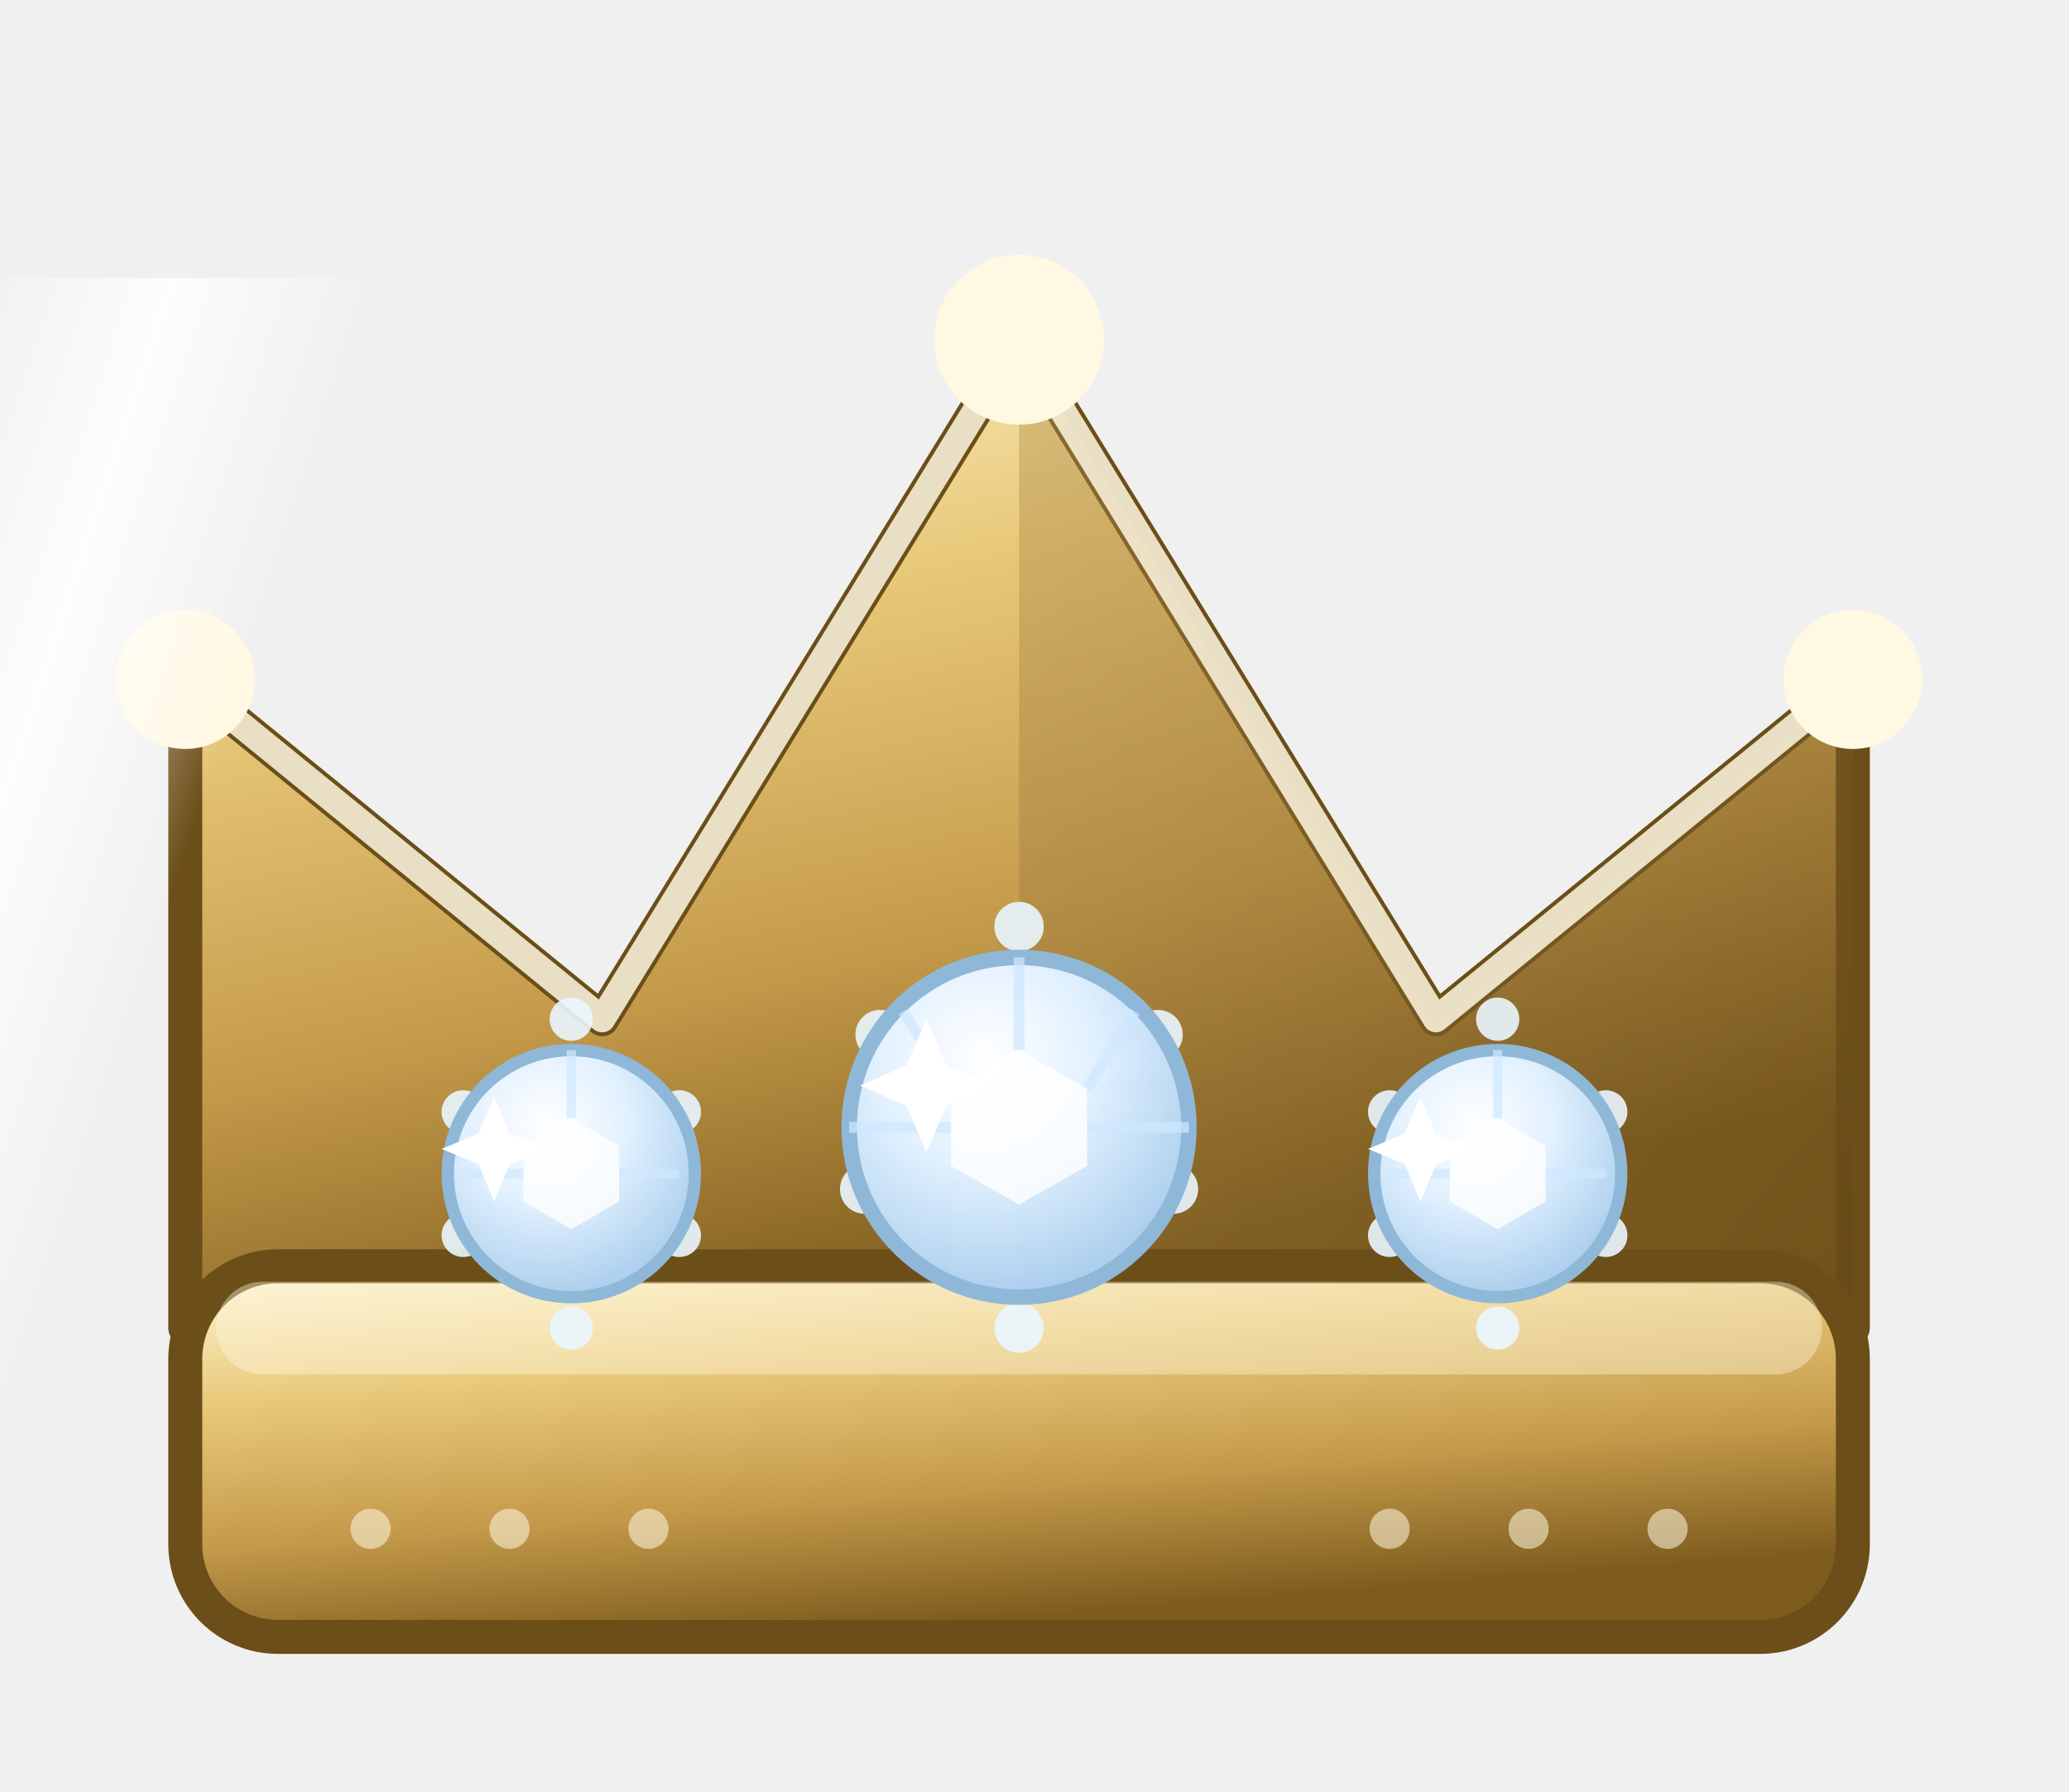
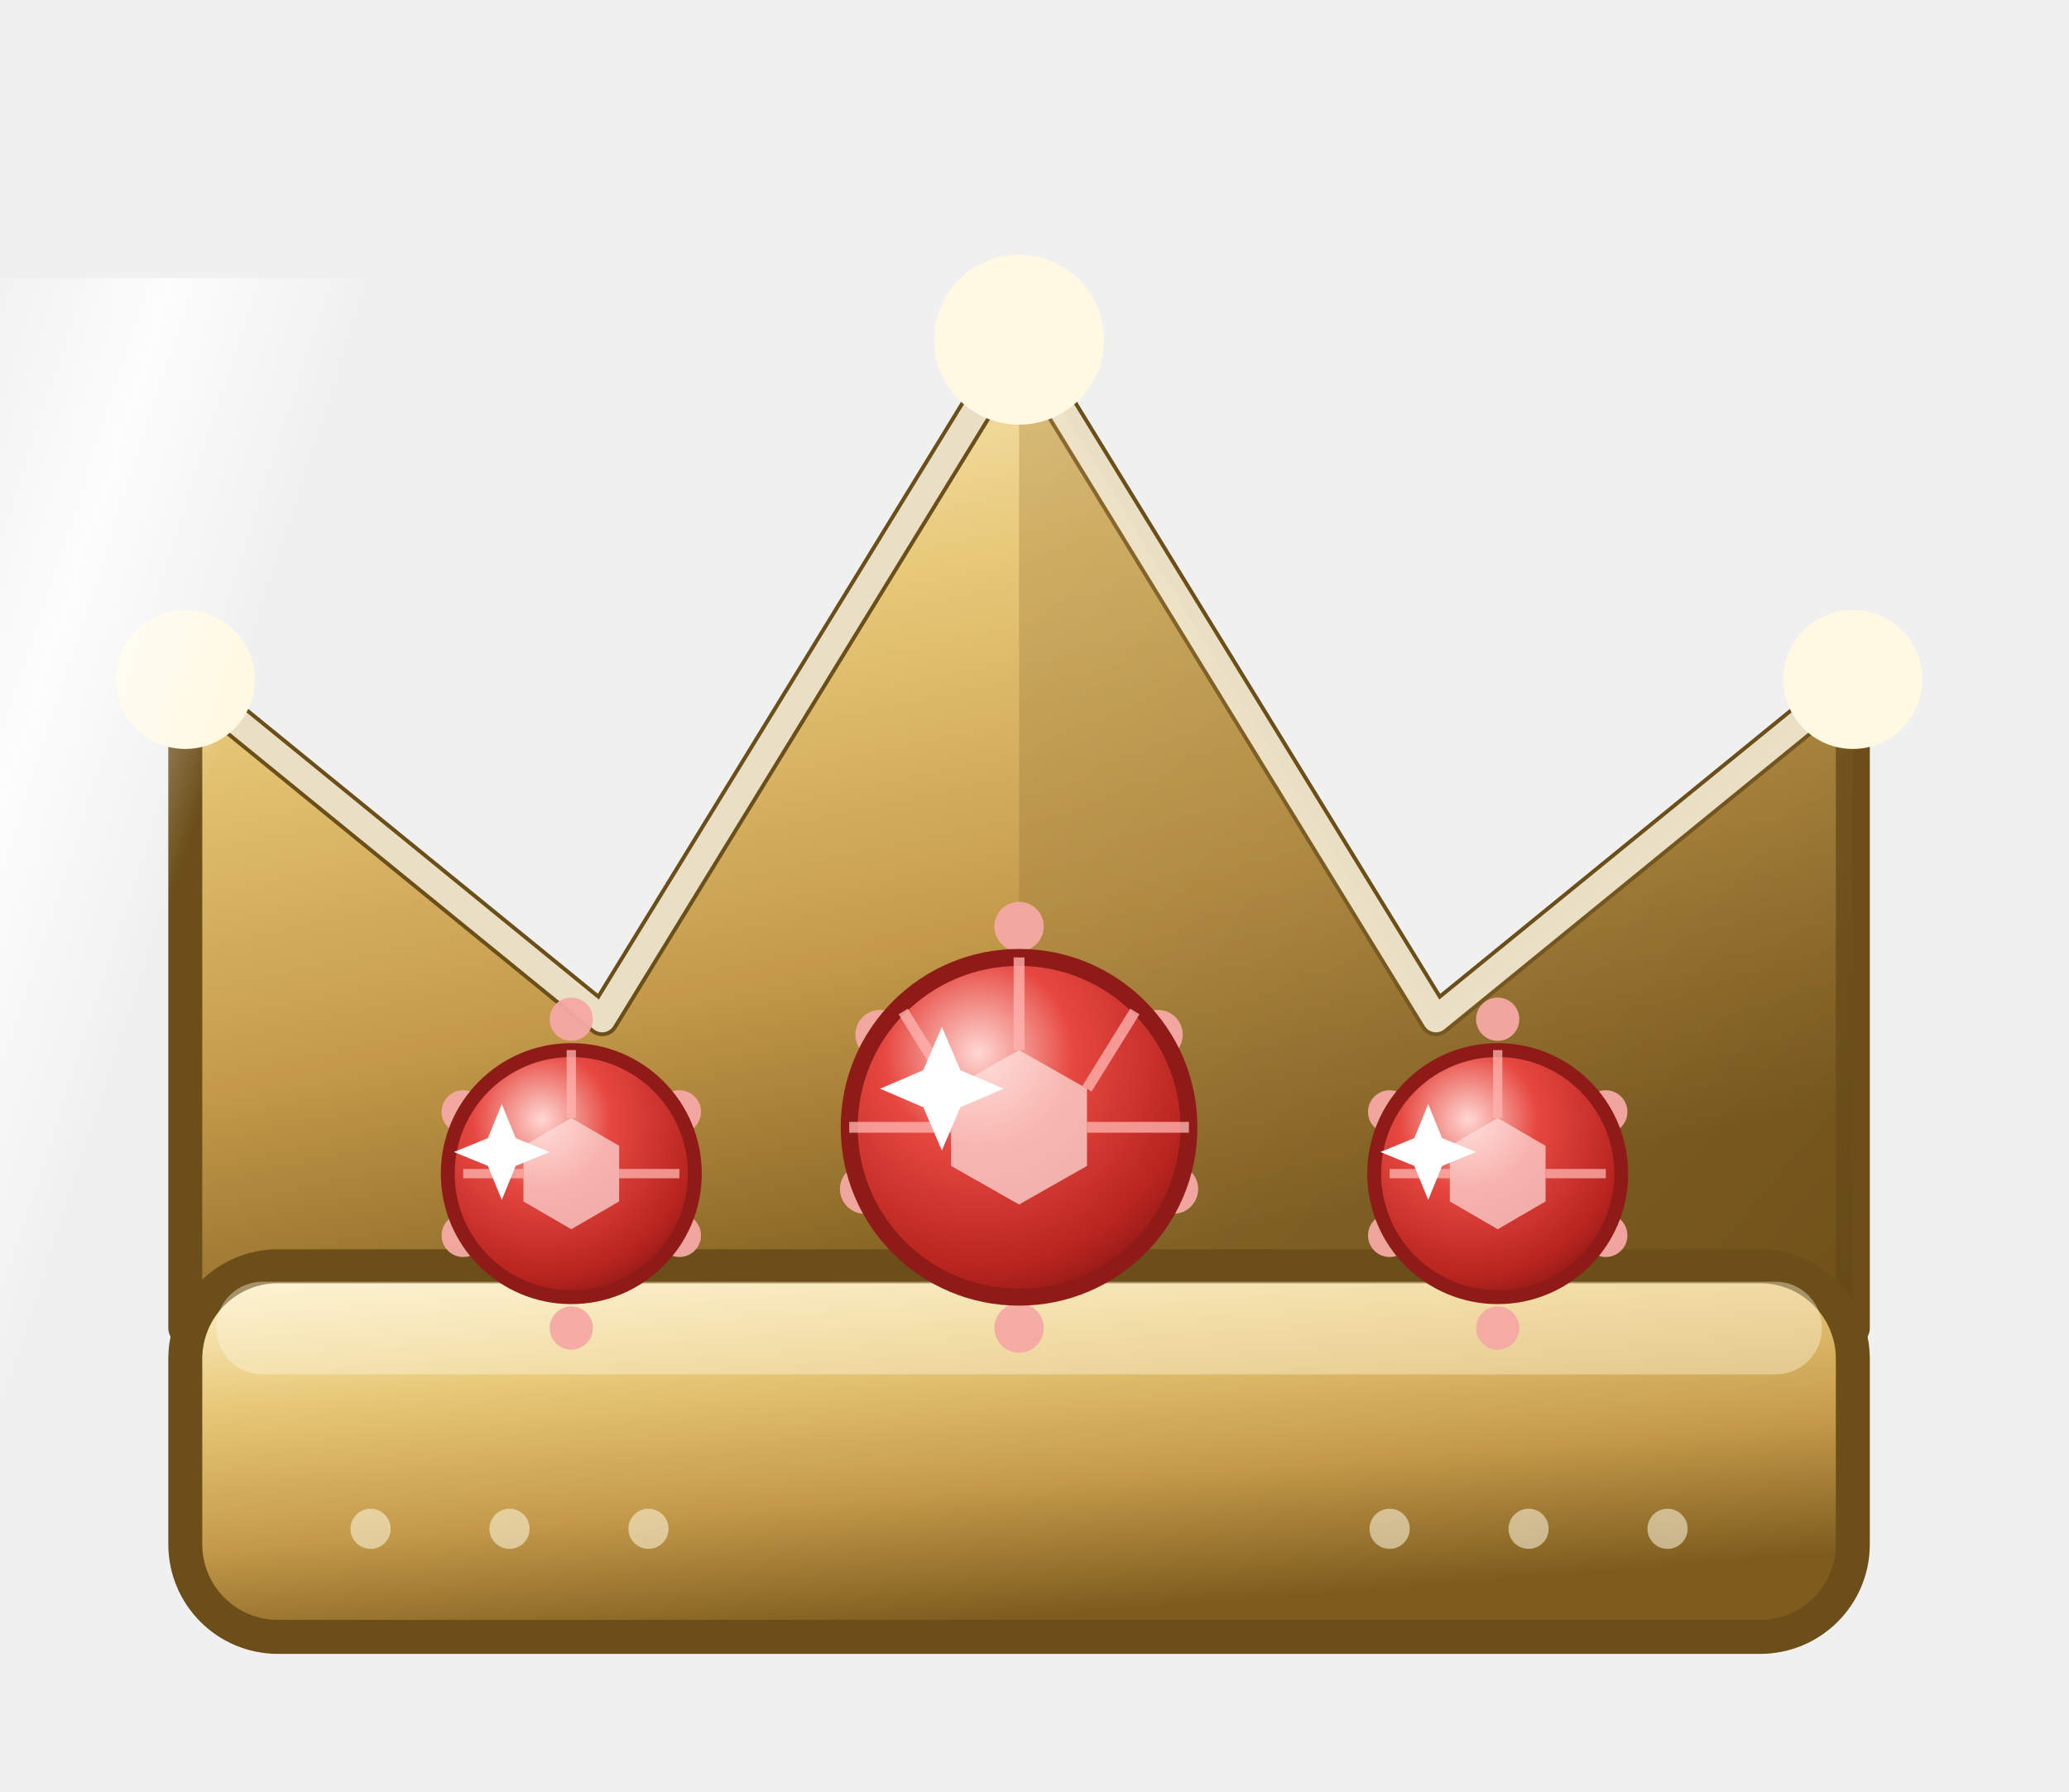
- <svg xmlns="http://www.w3.org/2000/svg" width="134" height="116" viewBox="0 0 134 116" role="img" aria-label="Founding member crown, three pavé diamonds">
+ <svg xmlns="http://www.w3.org/2000/svg" width="134" height="116" viewBox="0 0 134 116" role="img" aria-label="Founding member crown, three red pavé diamonds">
  <defs>
    <linearGradient id="goldA" x1="0" y1="0" x2=".35" y2="1">
      <stop offset="0" stop-color="#FFF6D6" />
      <stop offset=".34" stop-color="#E8C979" />
      <stop offset=".68" stop-color="#C49A4A" />
      <stop offset="1" stop-color="#7E5C1E" />
    </linearGradient>
    <linearGradient id="goldShadow" x1="0" y1="0" x2="1" y2="1">
      <stop offset="0" stop-color="#B8934E" />
      <stop offset="1" stop-color="#5F4415" />
    </linearGradient>
-     <radialGradient id="dia" cx="40%" cy="30%" r="80%">
-       <stop offset="0" stop-color="#ffffff" />
-       <stop offset=".4" stop-color="#e2f1ff" />
-       <stop offset="1" stop-color="#9dc6e8" />
+     <radialGradient id="dia" cx="38%" cy="28%" r="82%">
+       <stop offset="0" stop-color="#FFD7D3" />
+       <stop offset=".34" stop-color="#E64840" />
+       <stop offset=".78" stop-color="#B8241F" />
+       <stop offset="1" stop-color="#7E1512" />
    </radialGradient>
    <linearGradient id="shine" x1="0" y1="0" x2="1" y2="0">
      <stop offset="0" stop-color="#fff" stop-opacity="0" />
      <stop offset=".5" stop-color="#fff" stop-opacity=".85" />
      <stop offset="1" stop-color="#fff" stop-opacity="0" />
    </linearGradient>
    <style>
-       .tw{transform-box:fill-box;transform-origin:center;animation:tw 2.2s ease-in-out infinite}
-       .tw.b{animation-delay:.7s}.tw.c{animation-delay:1.4s}
-       @keyframes tw{0%,100%{opacity:.4;transform:scale(.75)}50%{opacity:1;transform:scale(1.15)}}
-       .glint{animation:glint 3.6s ease-in-out infinite}
-       @keyframes glint{0%,72%,100%{opacity:0}84%{opacity:.7}}
+       .tw{transform-box:fill-box;transform-origin:center;animation:tw 2s ease-in-out infinite}
+       .tw.b{animation-delay:.66s}.tw.c{animation-delay:1.32s}
+       @keyframes tw{0%,100%{opacity:.35;transform:scale(.7)}50%{opacity:1;transform:scale(1.2)}}
+       .glint{animation:glint 3.4s ease-in-out infinite}
+       @keyframes glint{0%,72%,100%{opacity:0}84%{opacity:.75}}
    </style>
  </defs>
  <path d="M12 86 L12 44 L39 66 L66 22 L93 66 L120 44 L120 86 Z" fill="url(#goldA)" stroke="#6b4e18" stroke-width="2.2" stroke-linejoin="round" />
  <path d="M66 22 L93 66 L120 44 L120 86 L66 86 Z" fill="url(#goldShadow)" opacity=".42" />
  <path d="M12 44 L39 66 L66 22 L93 66 L120 44" fill="none" stroke="#FFF8E2" stroke-width="1.7" stroke-linejoin="round" opacity=".85" />
  <rect x="12" y="82" width="108" height="24" rx="6" fill="url(#goldA)" stroke="#6b4e18" stroke-width="2.2" />
  <rect x="14" y="83" width="104" height="6" rx="3" fill="#FFF8E2" opacity=".4" />
  <g fill="#FFF8E2" opacity=".55">
    <circle cx="24" cy="99" r="1.3" />
    <circle cx="33" cy="99" r="1.3" />
    <circle cx="42" cy="99" r="1.3" />
    <circle cx="90" cy="99" r="1.3" />
    <circle cx="99" cy="99" r="1.3" />
    <circle cx="108" cy="99" r="1.3" />
  </g>
  <g>
-     <g fill="#eaf6ff" opacity=".9">
+     <g fill="#F4A9A4" opacity=".95">
      <circle cx="37" cy="66" r="1.4" />
      <circle cx="30" cy="72" r="1.4" />
      <circle cx="44" cy="72" r="1.4" />
      <circle cx="30" cy="80" r="1.4" />
      <circle cx="44" cy="80" r="1.4" />
      <circle cx="37" cy="86" r="1.4" />
    </g>
-     <circle cx="37" cy="76" r="8" fill="url(#dia)" stroke="#8fb8d8" stroke-width=".8" />
-     <polygon points="37,72.4 40.1,74.2 40.1,77.8 37,79.6 33.9,77.8 33.9,74.2" fill="#fff" opacity=".8" />
-     <g stroke="#cfe8ff" stroke-width=".6" opacity=".7">
+     <circle cx="37" cy="76" r="8" fill="url(#dia)" stroke="#8E1B18" stroke-width=".9" />
+     <polygon points="37,72.4 40.1,74.2 40.1,77.8 37,79.6 33.9,77.8 33.9,74.2" fill="#FFE0DD" opacity=".7" />
+     <g stroke="#FFB4AF" stroke-width=".6" opacity=".75">
      <line x1="37" y1="68" x2="37" y2="72.4" />
      <line x1="44" y1="76" x2="40.1" y2="76" />
      <line x1="30" y1="76" x2="33.9" y2="76" />
    </g>
-     <path class="tw" d="M32 71 l1 2.4 2.4 1 -2.4 1 -1 2.4 -1-2.4 -2.4-1 2.4-1z" fill="#fff" />
+     <path class="tw" d="M32.5 71.5 l.9 2.2 2.2.9 -2.2.9 -.9 2.2 -.9-2.2 -2.2-.9 2.2-.9z" fill="#fff" />
  </g>
  <g>
-     <g fill="#eaf6ff" opacity=".9">
+     <g fill="#F4A9A4" opacity=".95">
      <circle cx="66" cy="60" r="1.6" />
      <circle cx="57" cy="67" r="1.6" />
      <circle cx="75" cy="67" r="1.6" />
      <circle cx="56" cy="77" r="1.6" />
      <circle cx="76" cy="77" r="1.6" />
      <circle cx="66" cy="86" r="1.6" />
    </g>
-     <circle cx="66" cy="73" r="11" fill="url(#dia)" stroke="#8fb8d8" stroke-width="1" />
-     <polygon points="66,68 70.4,70.5 70.4,75.5 66,78 61.6,75.5 61.6,70.5" fill="#fff" opacity=".82" />
-     <g stroke="#cfe8ff" stroke-width=".7" opacity=".72">
+     <circle cx="66" cy="73" r="11" fill="url(#dia)" stroke="#8E1B18" stroke-width="1.1" />
+     <polygon points="66,68 70.4,70.5 70.4,75.5 66,78 61.6,75.5 61.6,70.5" fill="#FFE0DD" opacity=".72" />
+     <g stroke="#FFB4AF" stroke-width=".7" opacity=".78">
      <line x1="66" y1="62" x2="66" y2="68" />
      <line x1="77" y1="73" x2="70.4" y2="73" />
      <line x1="55" y1="73" x2="61.6" y2="73" />
      <line x1="58.5" y1="65.5" x2="61.6" y2="70.5" />
      <line x1="73.5" y1="65.5" x2="70.4" y2="70.5" />
    </g>
-     <path class="tw b" d="M60 66 l1.3 3 3 1.3 -3 1.3 -1.3 3 -1.3-3 -3-1.3 3-1.3z" fill="#fff" />
+     <path class="tw b" d="M61 66.5 l1.2 2.8 2.8 1.2 -2.8 1.2 -1.2 2.8 -1.2-2.8 -2.8-1.2 2.8-1.2z" fill="#fff" />
  </g>
  <g>
-     <g fill="#eaf6ff" opacity=".9">
+     <g fill="#F4A9A4" opacity=".95">
      <circle cx="97" cy="66" r="1.4" />
      <circle cx="90" cy="72" r="1.4" />
      <circle cx="104" cy="72" r="1.4" />
      <circle cx="90" cy="80" r="1.4" />
      <circle cx="104" cy="80" r="1.4" />
      <circle cx="97" cy="86" r="1.4" />
    </g>
-     <circle cx="97" cy="76" r="8" fill="url(#dia)" stroke="#8fb8d8" stroke-width=".8" />
-     <polygon points="97,72.4 100.1,74.2 100.1,77.8 97,79.6 93.9,77.8 93.9,74.2" fill="#fff" opacity=".8" />
-     <g stroke="#cfe8ff" stroke-width=".6" opacity=".7">
+     <circle cx="97" cy="76" r="8" fill="url(#dia)" stroke="#8E1B18" stroke-width=".9" />
+     <polygon points="97,72.4 100.1,74.2 100.1,77.8 97,79.6 93.9,77.8 93.9,74.2" fill="#FFE0DD" opacity=".7" />
+     <g stroke="#FFB4AF" stroke-width=".6" opacity=".75">
      <line x1="97" y1="68" x2="97" y2="72.4" />
      <line x1="104" y1="76" x2="100.1" y2="76" />
      <line x1="90" y1="76" x2="93.9" y2="76" />
    </g>
-     <path class="tw c" d="M92 71 l1 2.4 2.4 1 -2.4 1 -1 2.4 -1-2.4 -2.4-1 2.4-1z" fill="#fff" />
+     <path class="tw c" d="M92.5 71.5 l.9 2.2 2.2.9 -2.2.9 -.9 2.2 -.9-2.2 -2.2-.9 2.2-.9z" fill="#fff" />
  </g>
  <circle cx="12" cy="44" r="4.5" fill="#FFF8E2" />
  <circle cx="66" cy="22" r="5.5" fill="#FFF8E2" />
  <circle cx="120" cy="44" r="4.5" fill="#FFF8E2" />
  <rect class="glint" x="4" y="18" width="26" height="96" fill="url(#shine)" transform="skewX(-18)" />
</svg>
